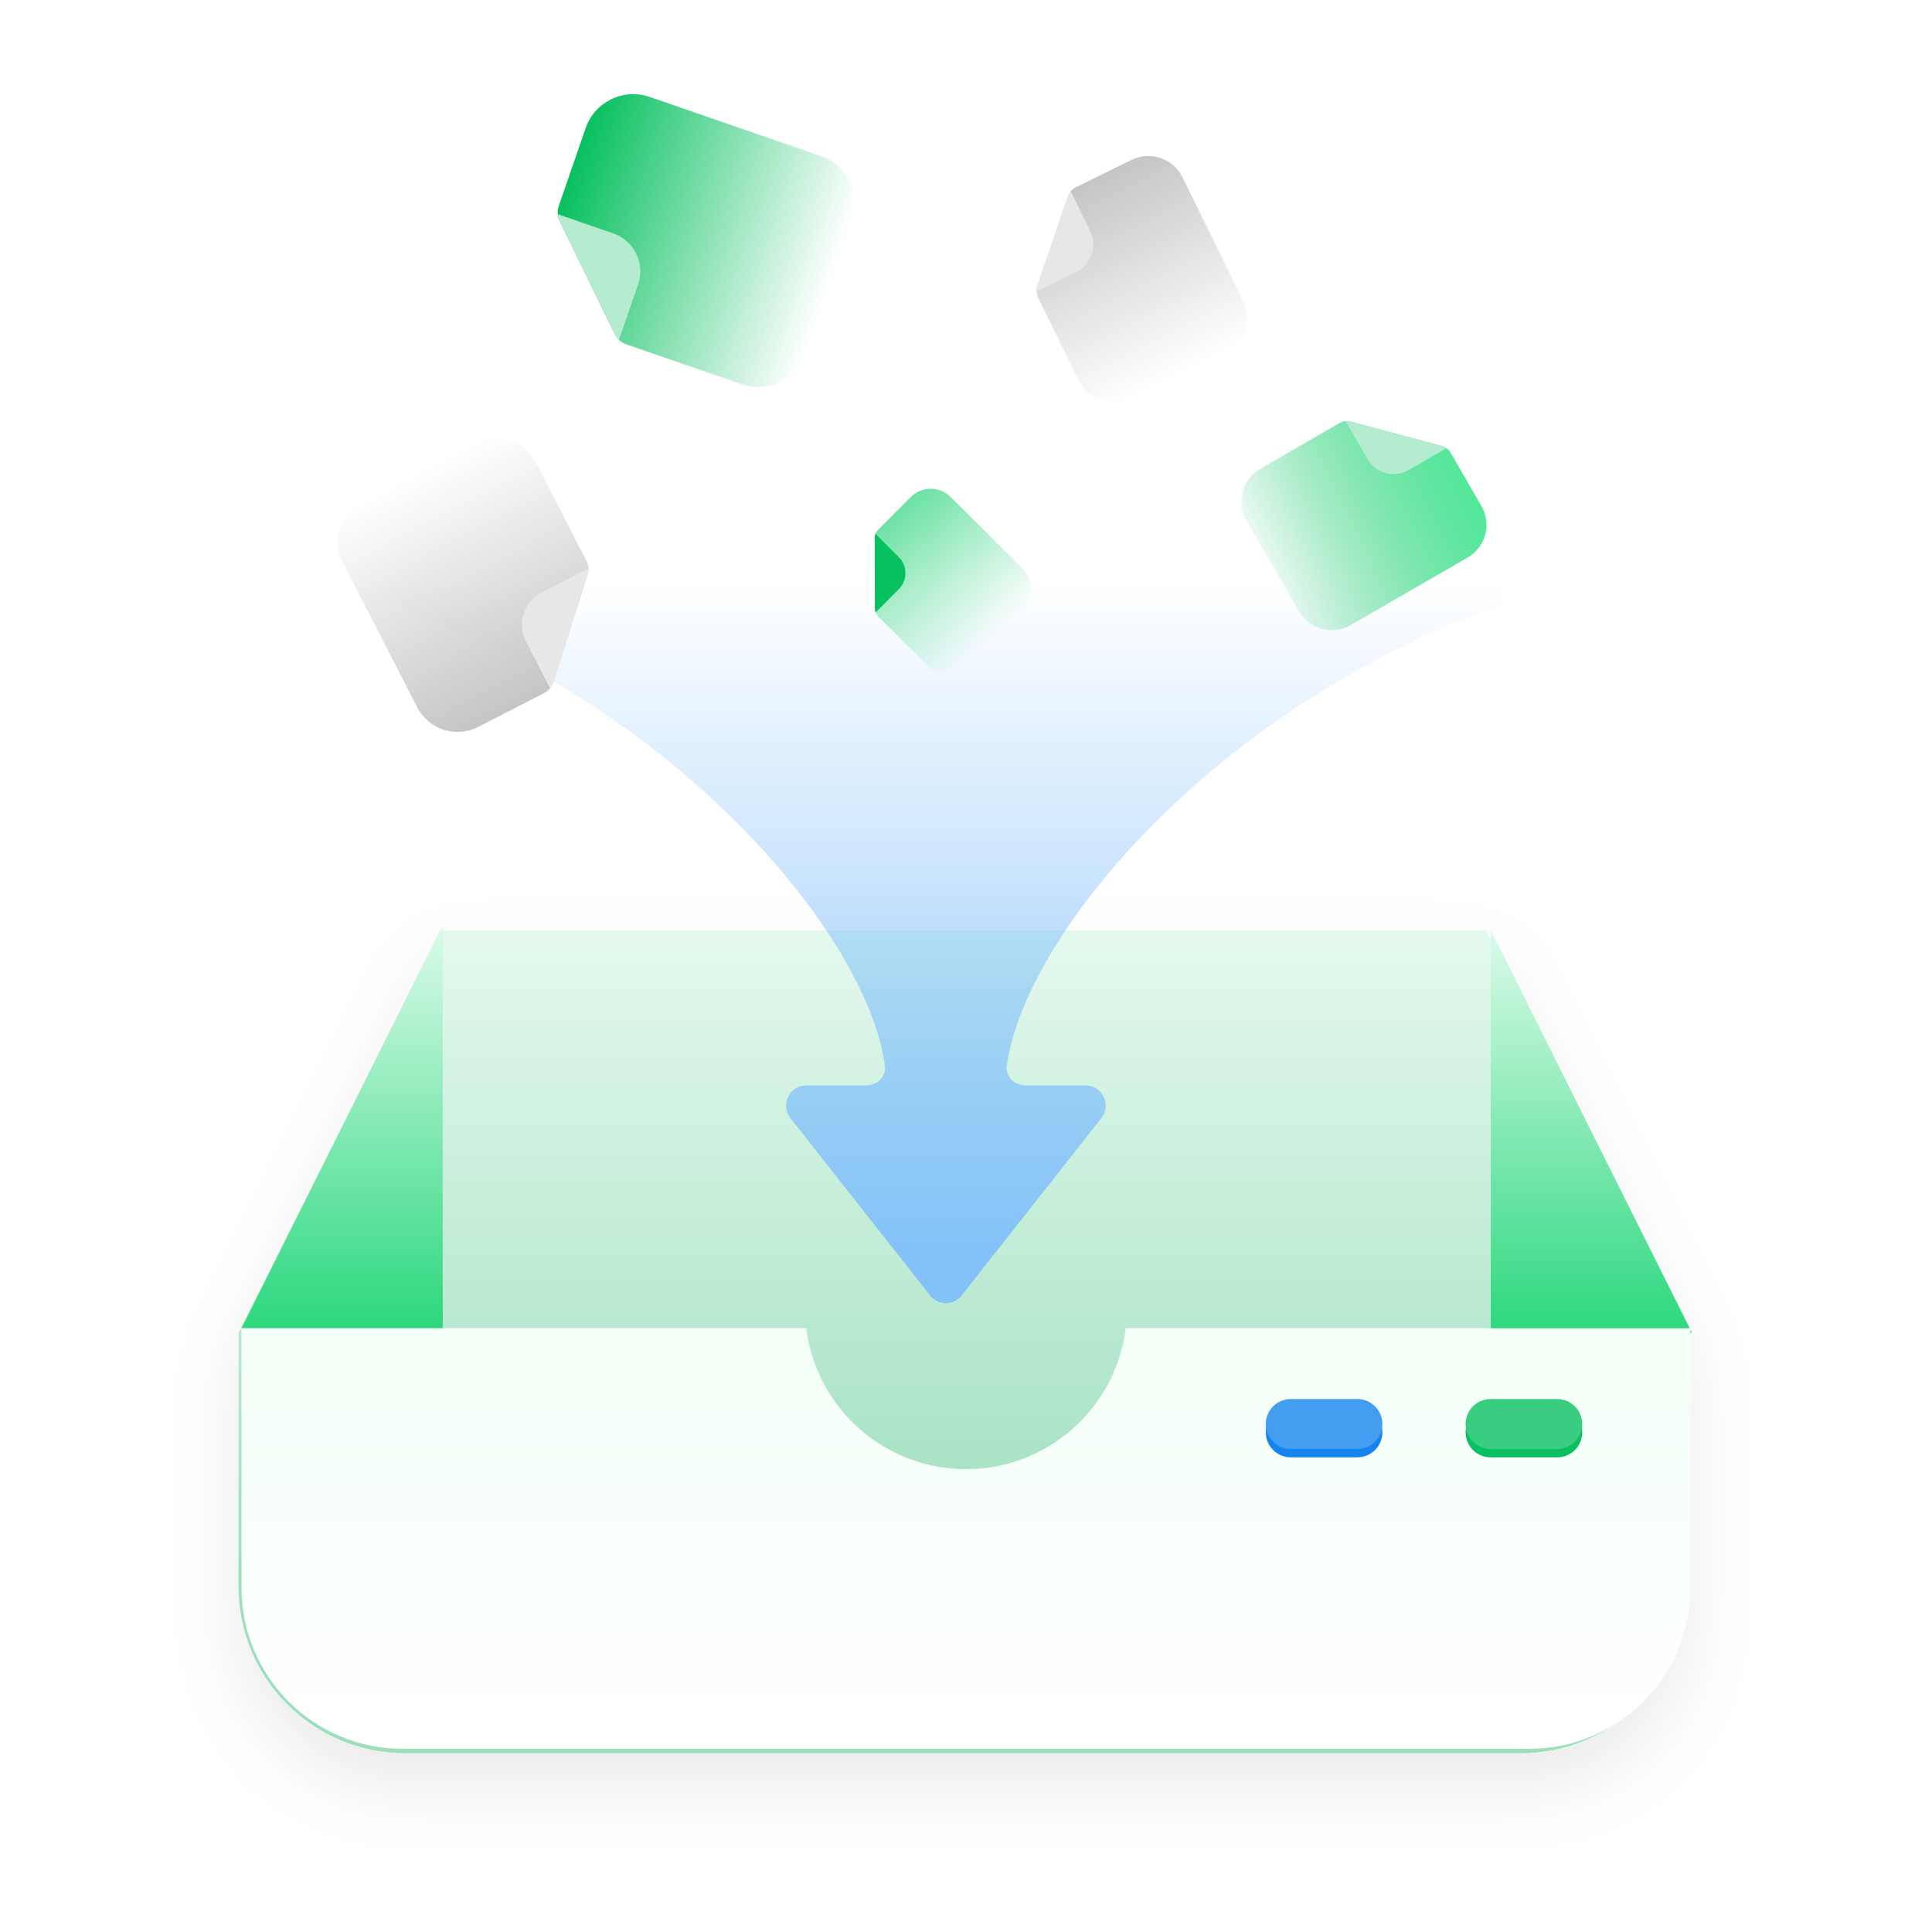
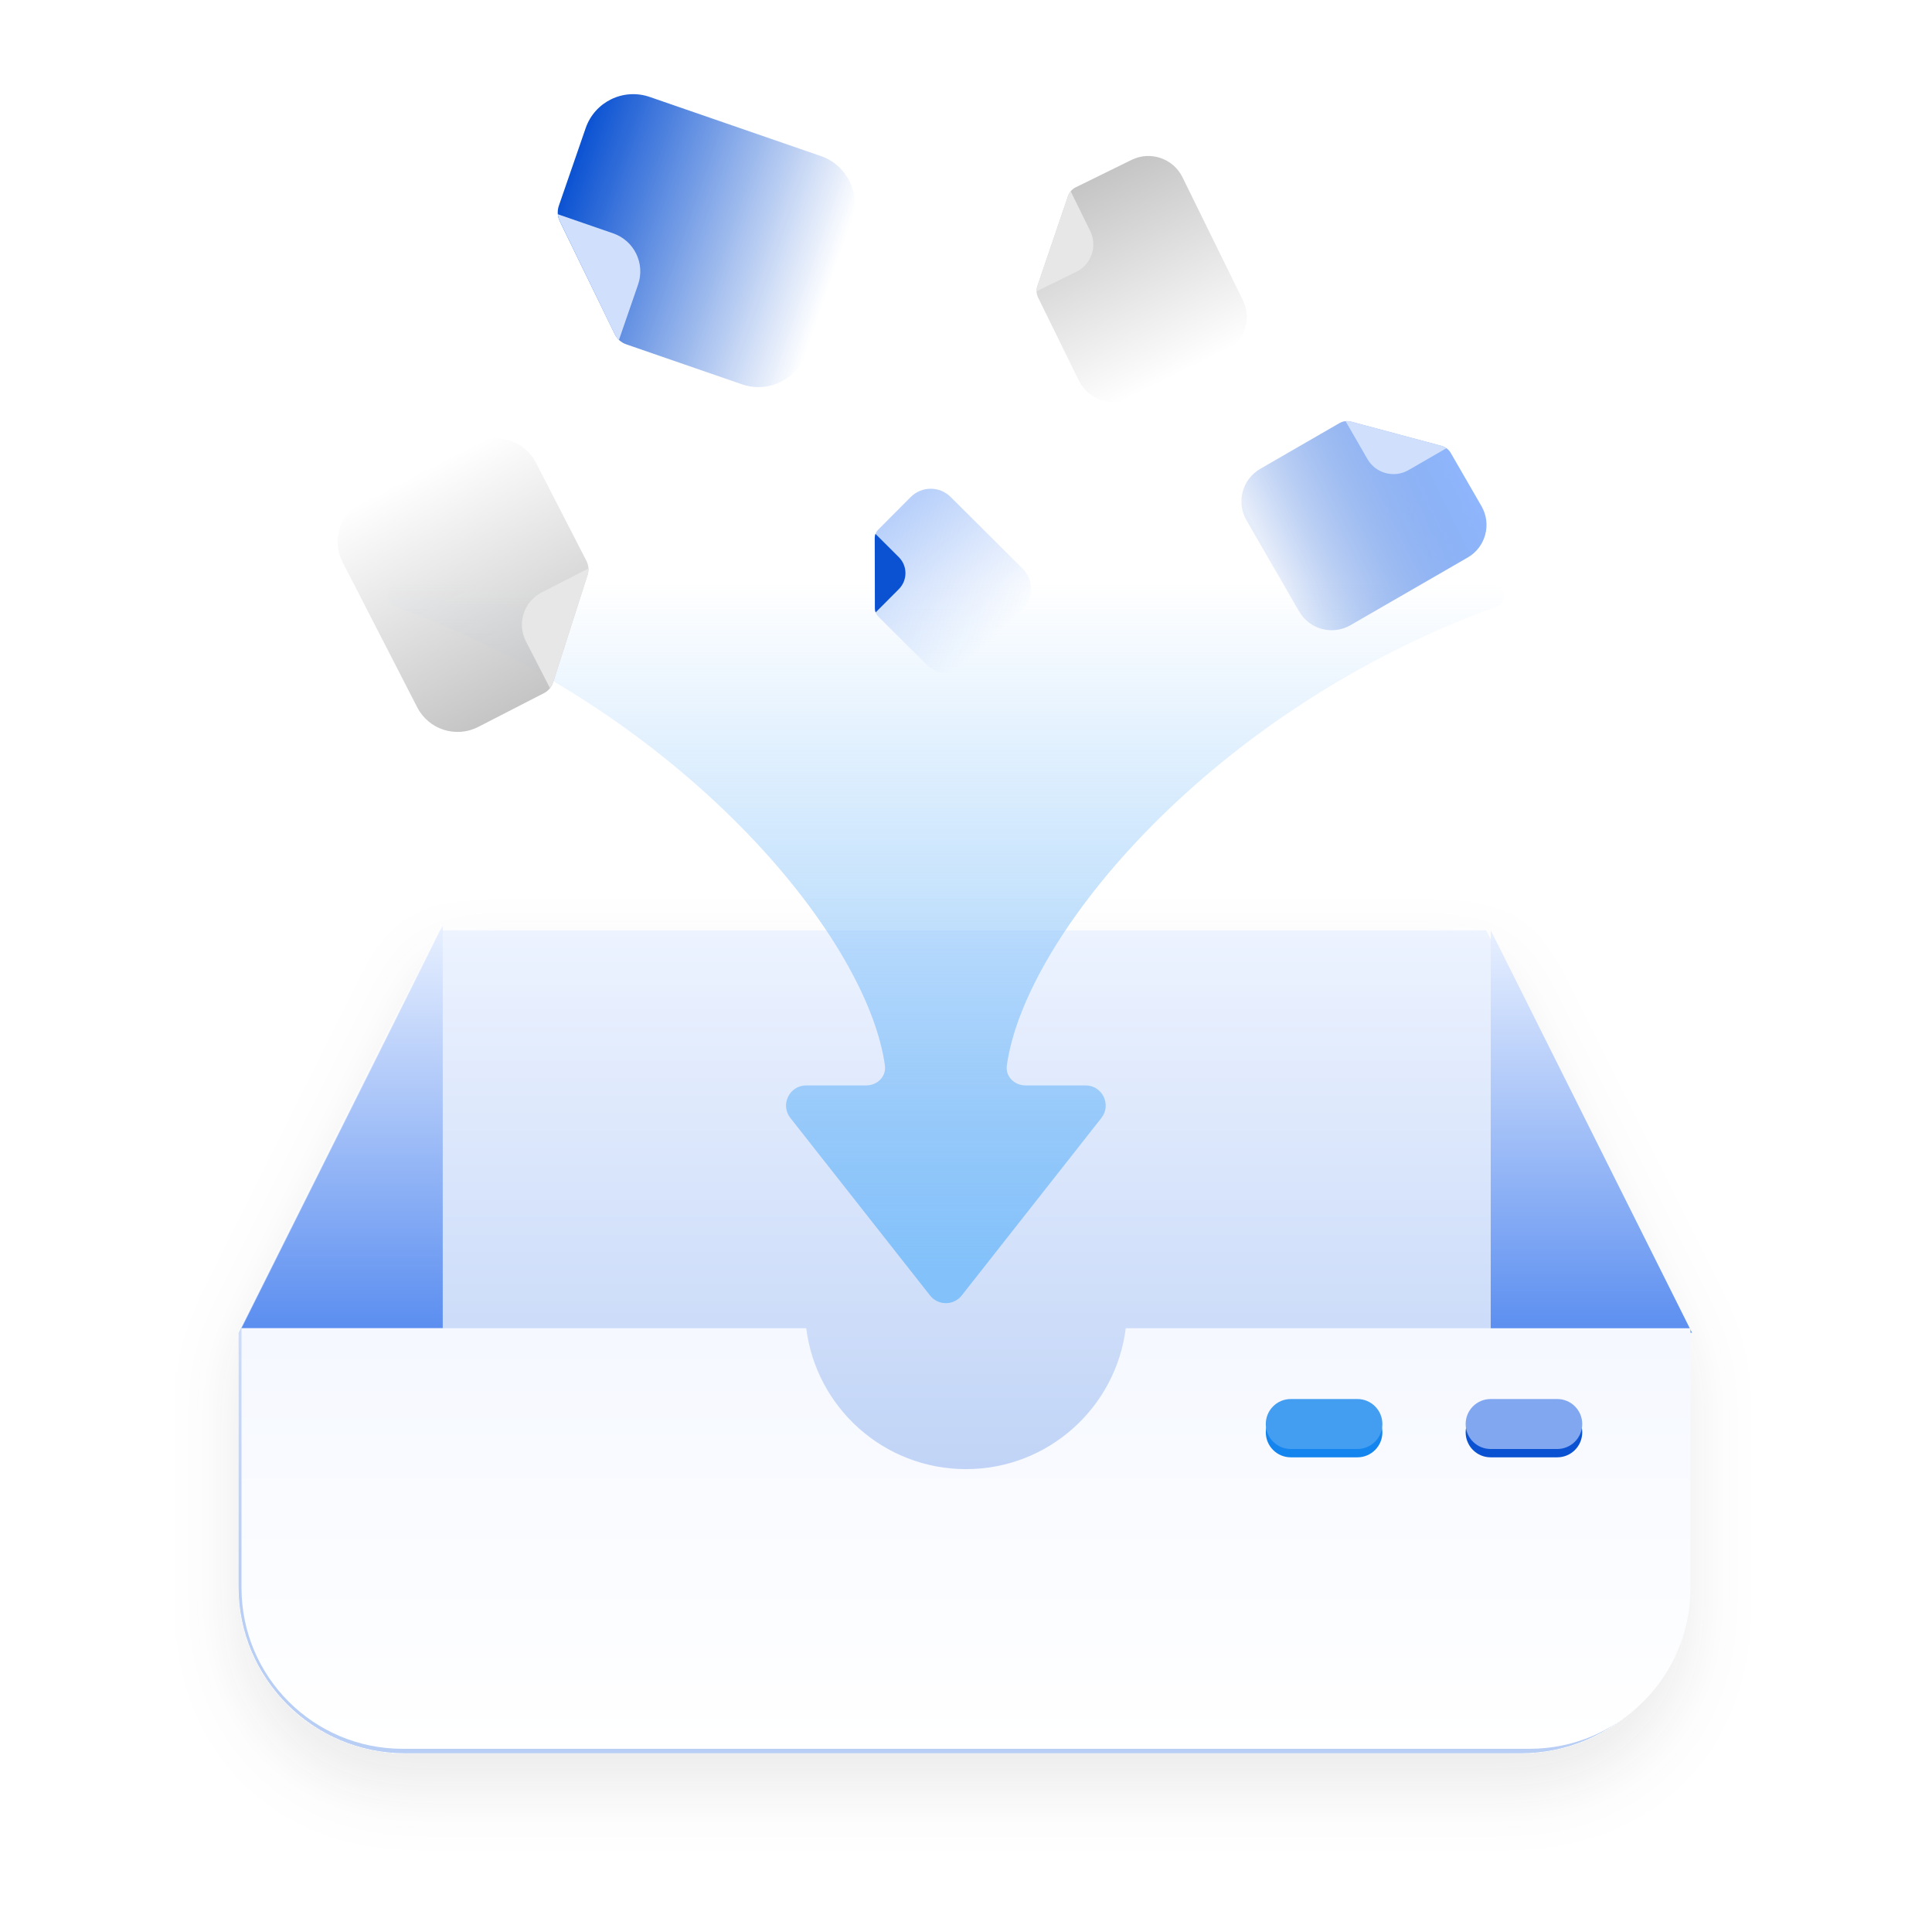
<svg xmlns="http://www.w3.org/2000/svg" width="162" height="162" viewBox="0 0 162 162" fill="none">
  <g filter="url(#filter0_d_6022_51731)">
    <path d="M36.875 78L20 111.75V133.047C20 140.76 26.253 147.013 33.965 147.013H80.75H127.534C135.247 147.013 141.5 140.76 141.5 133.047V111.75L124.625 78H80.75H36.875Z" fill="url(#paint0_linear_6022_51731)" />
  </g>
  <path d="M37.125 111.375V77.625L20.25 111.375H37.125Z" fill="url(#paint1_linear_6022_51731)" />
  <path d="M125 111.75V78L141.875 111.75H125Z" fill="url(#paint2_linear_6022_51731)" />
  <path d="M77.986 108.627L66.274 93.744C65.403 92.636 66.192 91.013 67.6 91.013H72.635C73.567 91.013 74.329 90.263 74.201 89.339C72.675 78.35 56.88 59.435 33.101 50.855C32.173 50.52 32.407 48.938 33.393 48.938H125.232C126.218 48.938 126.452 50.52 125.524 50.855C101.744 59.435 85.95 78.35 84.424 89.339C84.296 90.263 85.058 91.013 85.99 91.013H91.025C92.433 91.013 93.222 92.636 92.351 93.744L80.639 108.627C79.963 109.486 78.662 109.486 77.986 108.627Z" fill="url(#paint3_linear_6022_51731)" />
  <path fill-rule="evenodd" clip-rule="evenodd" d="M67.604 111.375H20.25V133.138C20.25 140.594 26.294 146.638 33.75 146.638H128.25C135.706 146.638 141.75 140.594 141.75 133.138V111.375H94.395C93.565 118.034 87.884 123.188 80.999 123.188C74.115 123.188 68.434 118.034 67.604 111.375Z" fill="url(#paint4_linear_6022_51731)" />
  <path d="M46.937 18.544C46.741 18.141 46.713 17.677 46.859 17.254L49.11 10.738C49.871 8.535 52.273 7.367 54.475 8.127L68.83 13.086C71.033 13.847 72.201 16.249 71.441 18.451L67.584 29.616C66.823 31.819 64.421 32.987 62.219 32.226L52.512 28.873C52.089 28.727 51.741 28.419 51.545 28.017L46.937 18.544Z" fill="url(#paint5_linear_6022_51731)" />
  <mask id="mask0_6022_51731" style="mask-type:alpha" maskUnits="userSpaceOnUse" x="46" y="7" width="26" height="26">
    <path d="M46.937 18.544C46.741 18.141 46.713 17.677 46.859 17.254L49.11 10.738C49.871 8.535 52.273 7.367 54.475 8.127L68.83 13.086C71.033 13.847 72.201 16.249 71.441 18.451L67.584 29.616C66.823 31.819 64.421 32.987 62.219 32.226L52.512 28.873C52.089 28.727 51.741 28.419 51.545 28.017L46.937 18.544Z" fill="#D9D9D9" />
  </mask>
  <g mask="url(#mask0_6022_51731)">
-     <path d="M43.876 25.89L46.631 17.915L51.416 19.568C53.178 20.177 54.113 22.098 53.504 23.86L51.851 28.645L43.876 25.89Z" fill="#B5ECCF" />
+     <path d="M43.876 25.89L46.631 17.915L51.416 19.568C53.178 20.177 54.113 22.098 53.504 23.86L51.851 28.645L43.876 25.89Z" fill="#d0e0fc" />
  </g>
  <path d="M89.557 16.439C89.666 16.118 89.899 15.854 90.203 15.705L94.883 13.407C96.465 12.63 98.377 13.283 99.153 14.864L104.217 25.175C104.993 26.756 104.341 28.668 102.759 29.445L94.74 33.383C93.158 34.16 91.246 33.507 90.469 31.925L87.046 24.953C86.897 24.65 86.874 24.299 86.984 23.979L89.557 16.439Z" fill="url(#paint6_linear_6022_51731)" />
  <mask id="mask1_6022_51731" style="mask-type:alpha" maskUnits="userSpaceOnUse" x="86" y="13" width="19" height="21">
    <path d="M89.557 16.439C89.666 16.118 89.899 15.854 90.203 15.705L94.883 13.407C96.465 12.63 98.377 13.283 99.153 14.864L104.217 25.175C104.993 26.756 104.341 28.668 102.759 29.445L94.74 33.383C93.158 34.16 91.246 33.507 90.469 31.925L87.046 24.953C86.897 24.65 86.874 24.299 86.984 23.979L89.557 16.439Z" fill="#D9D9D9" />
  </mask>
  <g mask="url(#mask1_6022_51731)">
    <path d="M84 18.751L89.728 15.938L91.416 19.375C92.037 20.64 91.515 22.17 90.25 22.791L86.813 24.479L84 18.751Z" fill="#E7E7E7" />
  </g>
  <path d="M46.373 57.229C46.25 57.612 45.98 57.931 45.621 58.116L40.1 60.953C38.234 61.912 35.944 61.177 34.986 59.311L28.735 47.149C27.777 45.284 28.512 42.994 30.378 42.035L39.837 37.174C41.702 36.215 43.992 36.95 44.951 38.816L49.178 47.039C49.362 47.398 49.396 47.815 49.273 48.198L46.373 57.229Z" fill="url(#paint7_linear_6022_51731)" />
  <mask id="mask2_6022_51731" style="mask-type:alpha" maskUnits="userSpaceOnUse" x="28" y="36" width="22" height="26">
    <path d="M46.373 57.229C46.25 57.612 45.98 57.931 45.621 58.116L40.1 60.953C38.234 61.912 35.944 61.177 34.986 59.311L28.735 47.149C27.777 45.284 28.512 42.994 30.378 42.035L39.837 37.174C41.702 36.215 43.992 36.95 44.951 38.816L49.178 47.039C49.362 47.398 49.396 47.815 49.273 48.198L46.373 57.229Z" fill="#D9D9D9" />
  </mask>
  <g mask="url(#mask2_6022_51731)">
    <path d="M52.938 54.356L46.181 57.828L44.098 53.774C43.331 52.282 43.919 50.45 45.411 49.683L49.465 47.599L52.938 54.356Z" fill="#E7E7E7" />
  </g>
  <path d="M120.88 37.389C121.203 37.476 121.479 37.687 121.646 37.977L124.223 42.44C125.093 43.948 124.577 45.877 123.069 46.747L113.238 52.423C111.729 53.294 109.801 52.777 108.93 51.269L104.515 43.623C103.645 42.115 104.161 40.186 105.67 39.315L112.317 35.477C112.607 35.31 112.951 35.265 113.274 35.351L120.88 37.389Z" fill="url(#paint8_linear_6022_51731)" />
  <mask id="mask3_6022_51731" style="mask-type:alpha" maskUnits="userSpaceOnUse" x="104" y="35" width="21" height="18">
    <path d="M120.88 37.389C121.203 37.476 121.479 37.687 121.646 37.977L124.223 42.44C125.093 43.948 124.577 45.877 123.069 46.747L113.238 52.423C111.729 53.294 109.801 52.777 108.93 51.269L104.515 43.623C103.645 42.115 104.161 40.186 105.67 39.315L112.317 35.477C112.607 35.31 112.951 35.265 113.274 35.351L120.88 37.389Z" fill="#D9D9D9" />
  </mask>
  <g mask="url(#mask3_6022_51731)">
-     <path d="M118.231 32.063L121.385 37.524L118.108 39.416C116.901 40.113 115.358 39.7 114.662 38.493L112.77 35.216L118.231 32.063Z" fill="#B5ECCF" />
+     <path d="M118.231 32.063L121.385 37.524L118.108 39.416C116.901 40.113 115.358 39.7 114.662 38.493L112.77 35.216L118.231 32.063Z" fill="#d0e0fc" />
  </g>
  <path d="M73.348 45.098C73.348 44.847 73.447 44.605 73.625 44.427L76.36 41.681C77.285 40.752 78.786 40.749 79.715 41.674L85.764 47.699C86.692 48.624 86.695 50.126 85.771 51.054L81.085 55.759C80.16 56.687 78.658 56.69 77.73 55.766L73.639 51.691C73.461 51.514 73.361 51.273 73.36 51.021L73.348 45.098Z" fill="url(#paint9_linear_6022_51731)" />
  <mask id="mask4_6022_51731" style="mask-type:alpha" maskUnits="userSpaceOnUse" x="73" y="40" width="14" height="17">
    <path d="M73.348 45.098C73.348 44.847 73.447 44.605 73.625 44.427L76.36 41.681C77.285 40.752 78.786 40.749 79.715 41.674L85.764 47.699C86.692 48.624 86.695 50.126 85.771 51.054L81.085 55.759C80.16 56.687 78.658 56.69 77.73 55.766L73.639 51.691C73.461 51.514 73.361 51.273 73.36 51.021L73.348 45.098Z" fill="#D9D9D9" />
  </mask>
  <g mask="url(#mask4_6022_51731)">
-     <path d="M70 48.066L73.347 44.705L75.364 46.714C76.107 47.453 76.109 48.655 75.37 49.397L73.361 51.414L70 48.066Z" fill="#07C05F" />
+     <path d="M70 48.066L73.347 44.705L75.364 46.714C76.107 47.453 76.109 48.655 75.37 49.397L73.361 51.414L70 48.066Z" fill="#0b52d2" />
  </g>
  <path d="M106.138 120.103C106.138 118.946 107.076 118.009 108.233 118.009H113.819C114.976 118.009 115.914 118.946 115.914 120.103V120.103C115.914 121.26 114.976 122.198 113.819 122.198H108.233C107.076 122.198 106.138 121.26 106.138 120.103V120.103Z" fill="#1485EE" />
-   <path d="M122.896 120.103C122.896 118.946 123.834 118.009 124.991 118.009H130.578C131.734 118.009 132.672 118.946 132.672 120.103V120.103C132.672 121.26 131.734 122.198 130.578 122.198H124.991C123.834 122.198 122.896 121.26 122.896 120.103V120.103Z" fill="#07C05F" />
+   <path d="M122.896 120.103C122.896 118.946 123.834 118.009 124.991 118.009H130.578C131.734 118.009 132.672 118.946 132.672 120.103V120.103C132.672 121.26 131.734 122.198 130.578 122.198H124.991C123.834 122.198 122.896 121.26 122.896 120.103V120.103Z" fill="#0b52d2" />
  <rect x="106.138" y="117.31" width="9.776" height="4.19" rx="2.095" fill="#439DF1" />
-   <rect x="122.896" y="117.31" width="9.776" height="4.19" rx="2.095" fill="#39CD80" />
+   <rect x="122.896" y="117.31" width="9.776" height="4.19" rx="2.095" fill="#80a7f0" />
  <defs>
    <filter id="filter0_d_6022_51731" x="14.414" y="75.207" width="132.672" height="80.185" filterUnits="userSpaceOnUse" color-interpolation-filters="sRGB">
      <feFlood flood-opacity="0" result="BackgroundImageFix" />
      <feColorMatrix in="SourceAlpha" type="matrix" values="0 0 0 0 0 0 0 0 0 0 0 0 0 0 0 0 0 0 127 0" result="hardAlpha" />
      <feOffset dy="2.793" />
      <feGaussianBlur stdDeviation="2.793" />
      <feComposite in2="hardAlpha" operator="out" />
      <feColorMatrix type="matrix" values="0 0 0 0 0.193 0 0 0 0 0.193 0 0 0 0 0.193 0 0 0 0.1 0" />
      <feBlend mode="normal" in2="BackgroundImageFix" result="effect1_dropShadow_6022_51731" />
      <feBlend mode="normal" in="SourceGraphic" in2="effect1_dropShadow_6022_51731" result="shape" />
    </filter>
    <linearGradient id="paint0_linear_6022_51731" x1="80.75" y1="78" x2="80.75" y2="132" gradientUnits="userSpaceOnUse">
-       <stop stop-color="#E4F9EE" />
-       <stop offset="1" stop-color="#9EDEBD" />
+       <stop stop-color="#edf3ff" />
+       <stop offset="1" stop-color="#b8cef5" />
    </linearGradient>
    <linearGradient id="paint1_linear_6022_51731" x1="28.688" y1="77.625" x2="28.688" y2="111.375" gradientUnits="userSpaceOnUse">
-       <stop stop-color="#DBFAE9" />
-       <stop offset="1" stop-color="#2CD87E" />
+       <stop stop-color="#e8f0ff" />
+       <stop offset="1" stop-color="#5b8ef0" />
    </linearGradient>
    <linearGradient id="paint2_linear_6022_51731" x1="133.438" y1="78" x2="133.438" y2="111.75" gradientUnits="userSpaceOnUse">
-       <stop stop-color="#DBFAE9" />
-       <stop offset="1" stop-color="#2CD87E" />
+       <stop stop-color="#e8f0ff" />
+       <stop offset="1" stop-color="#5b8ef0" />
    </linearGradient>
    <linearGradient id="paint3_linear_6022_51731" x1="79.312" y1="106.312" x2="79.312" y2="48.938" gradientUnits="userSpaceOnUse">
      <stop stop-color="#83C1FA" />
      <stop offset="1" stop-color="#83C1FA" stop-opacity="0" />
    </linearGradient>
    <linearGradient id="paint4_linear_6022_51731" x1="81" y1="111.375" x2="81" y2="146.638" gradientUnits="userSpaceOnUse">
-       <stop stop-color="#F3FFF7" />
+       <stop stop-color="#f5f8ff" />
      <stop offset="1" stop-color="white" />
    </linearGradient>
    <linearGradient id="paint5_linear_6022_51731" x1="47.182" y1="16.32" x2="69.512" y2="24.034" gradientUnits="userSpaceOnUse">
-       <stop stop-color="#07C05F" />
-       <stop offset="1" stop-color="#07C05F" stop-opacity="0" />
+       <stop stop-color="#0b52d2" />
+       <stop offset="1" stop-color="#0b52d2" stop-opacity="0" />
    </linearGradient>
    <linearGradient id="paint6_linear_6022_51731" x1="90.874" y1="15.376" x2="98.749" y2="31.414" gradientUnits="userSpaceOnUse">
      <stop stop-color="#C5C5C5" />
      <stop offset="1" stop-color="#C5C5C5" stop-opacity="0" />
    </linearGradient>
    <linearGradient id="paint7_linear_6022_51731" x1="44.83" y1="58.523" x2="35.107" y2="39.604" gradientUnits="userSpaceOnUse">
      <stop stop-color="#C5C5C5" />
      <stop offset="1" stop-color="#C5C5C5" stop-opacity="0" />
    </linearGradient>
    <linearGradient id="paint8_linear_6022_51731" x1="121.732" y1="38.126" x2="105.974" y2="45.824" gradientUnits="userSpaceOnUse">
-       <stop stop-color="#54E89A" />
-       <stop offset="1" stop-color="#07C05F" stop-opacity="0.1" />
+       <stop stop-color="#8fb6fc" />
+       <stop offset="1" stop-color="#0b52d2" stop-opacity="0.1" />
    </linearGradient>
    <linearGradient id="paint9_linear_6022_51731" x1="73.656" y1="44.395" x2="82.245" y2="54.373" gradientUnits="userSpaceOnUse">
-       <stop stop-color="#6EE1A5" />
-       <stop offset="1" stop-color="#6EE1A5" stop-opacity="0" />
+       <stop stop-color="#b8d0fa" />
+       <stop offset="1" stop-color="#b8d0fa" stop-opacity="0" />
    </linearGradient>
  </defs>
</svg>
